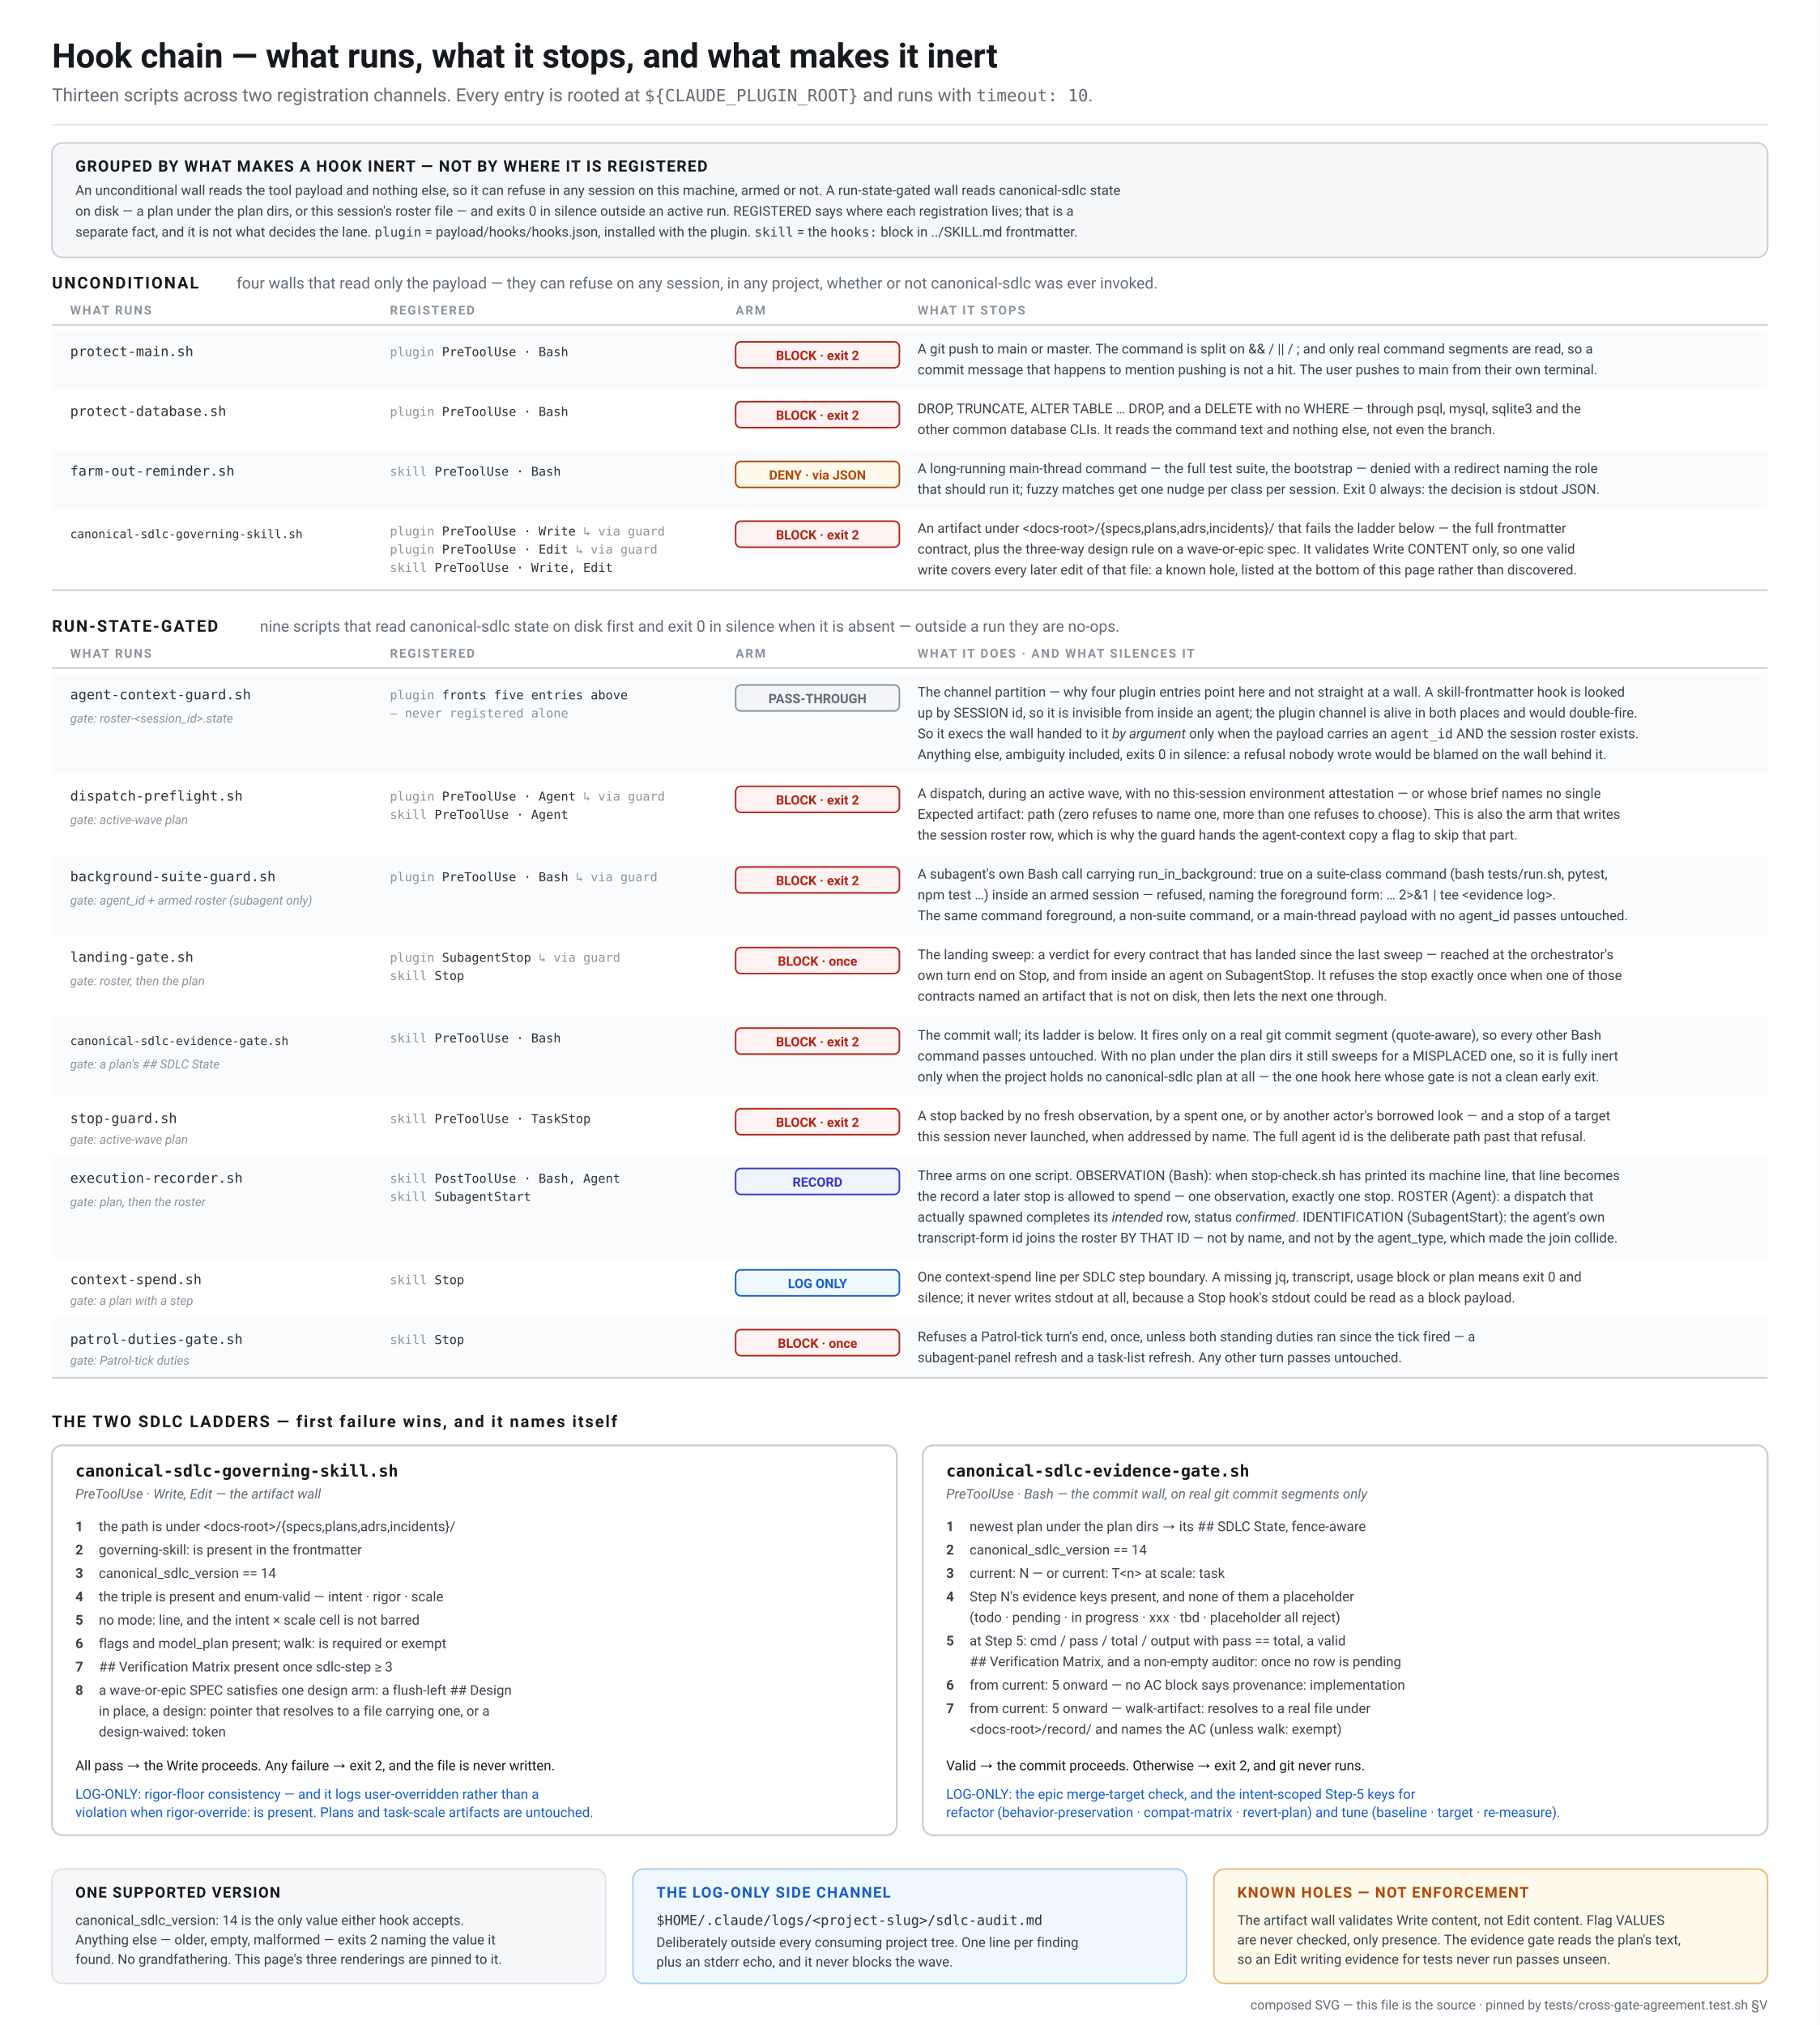
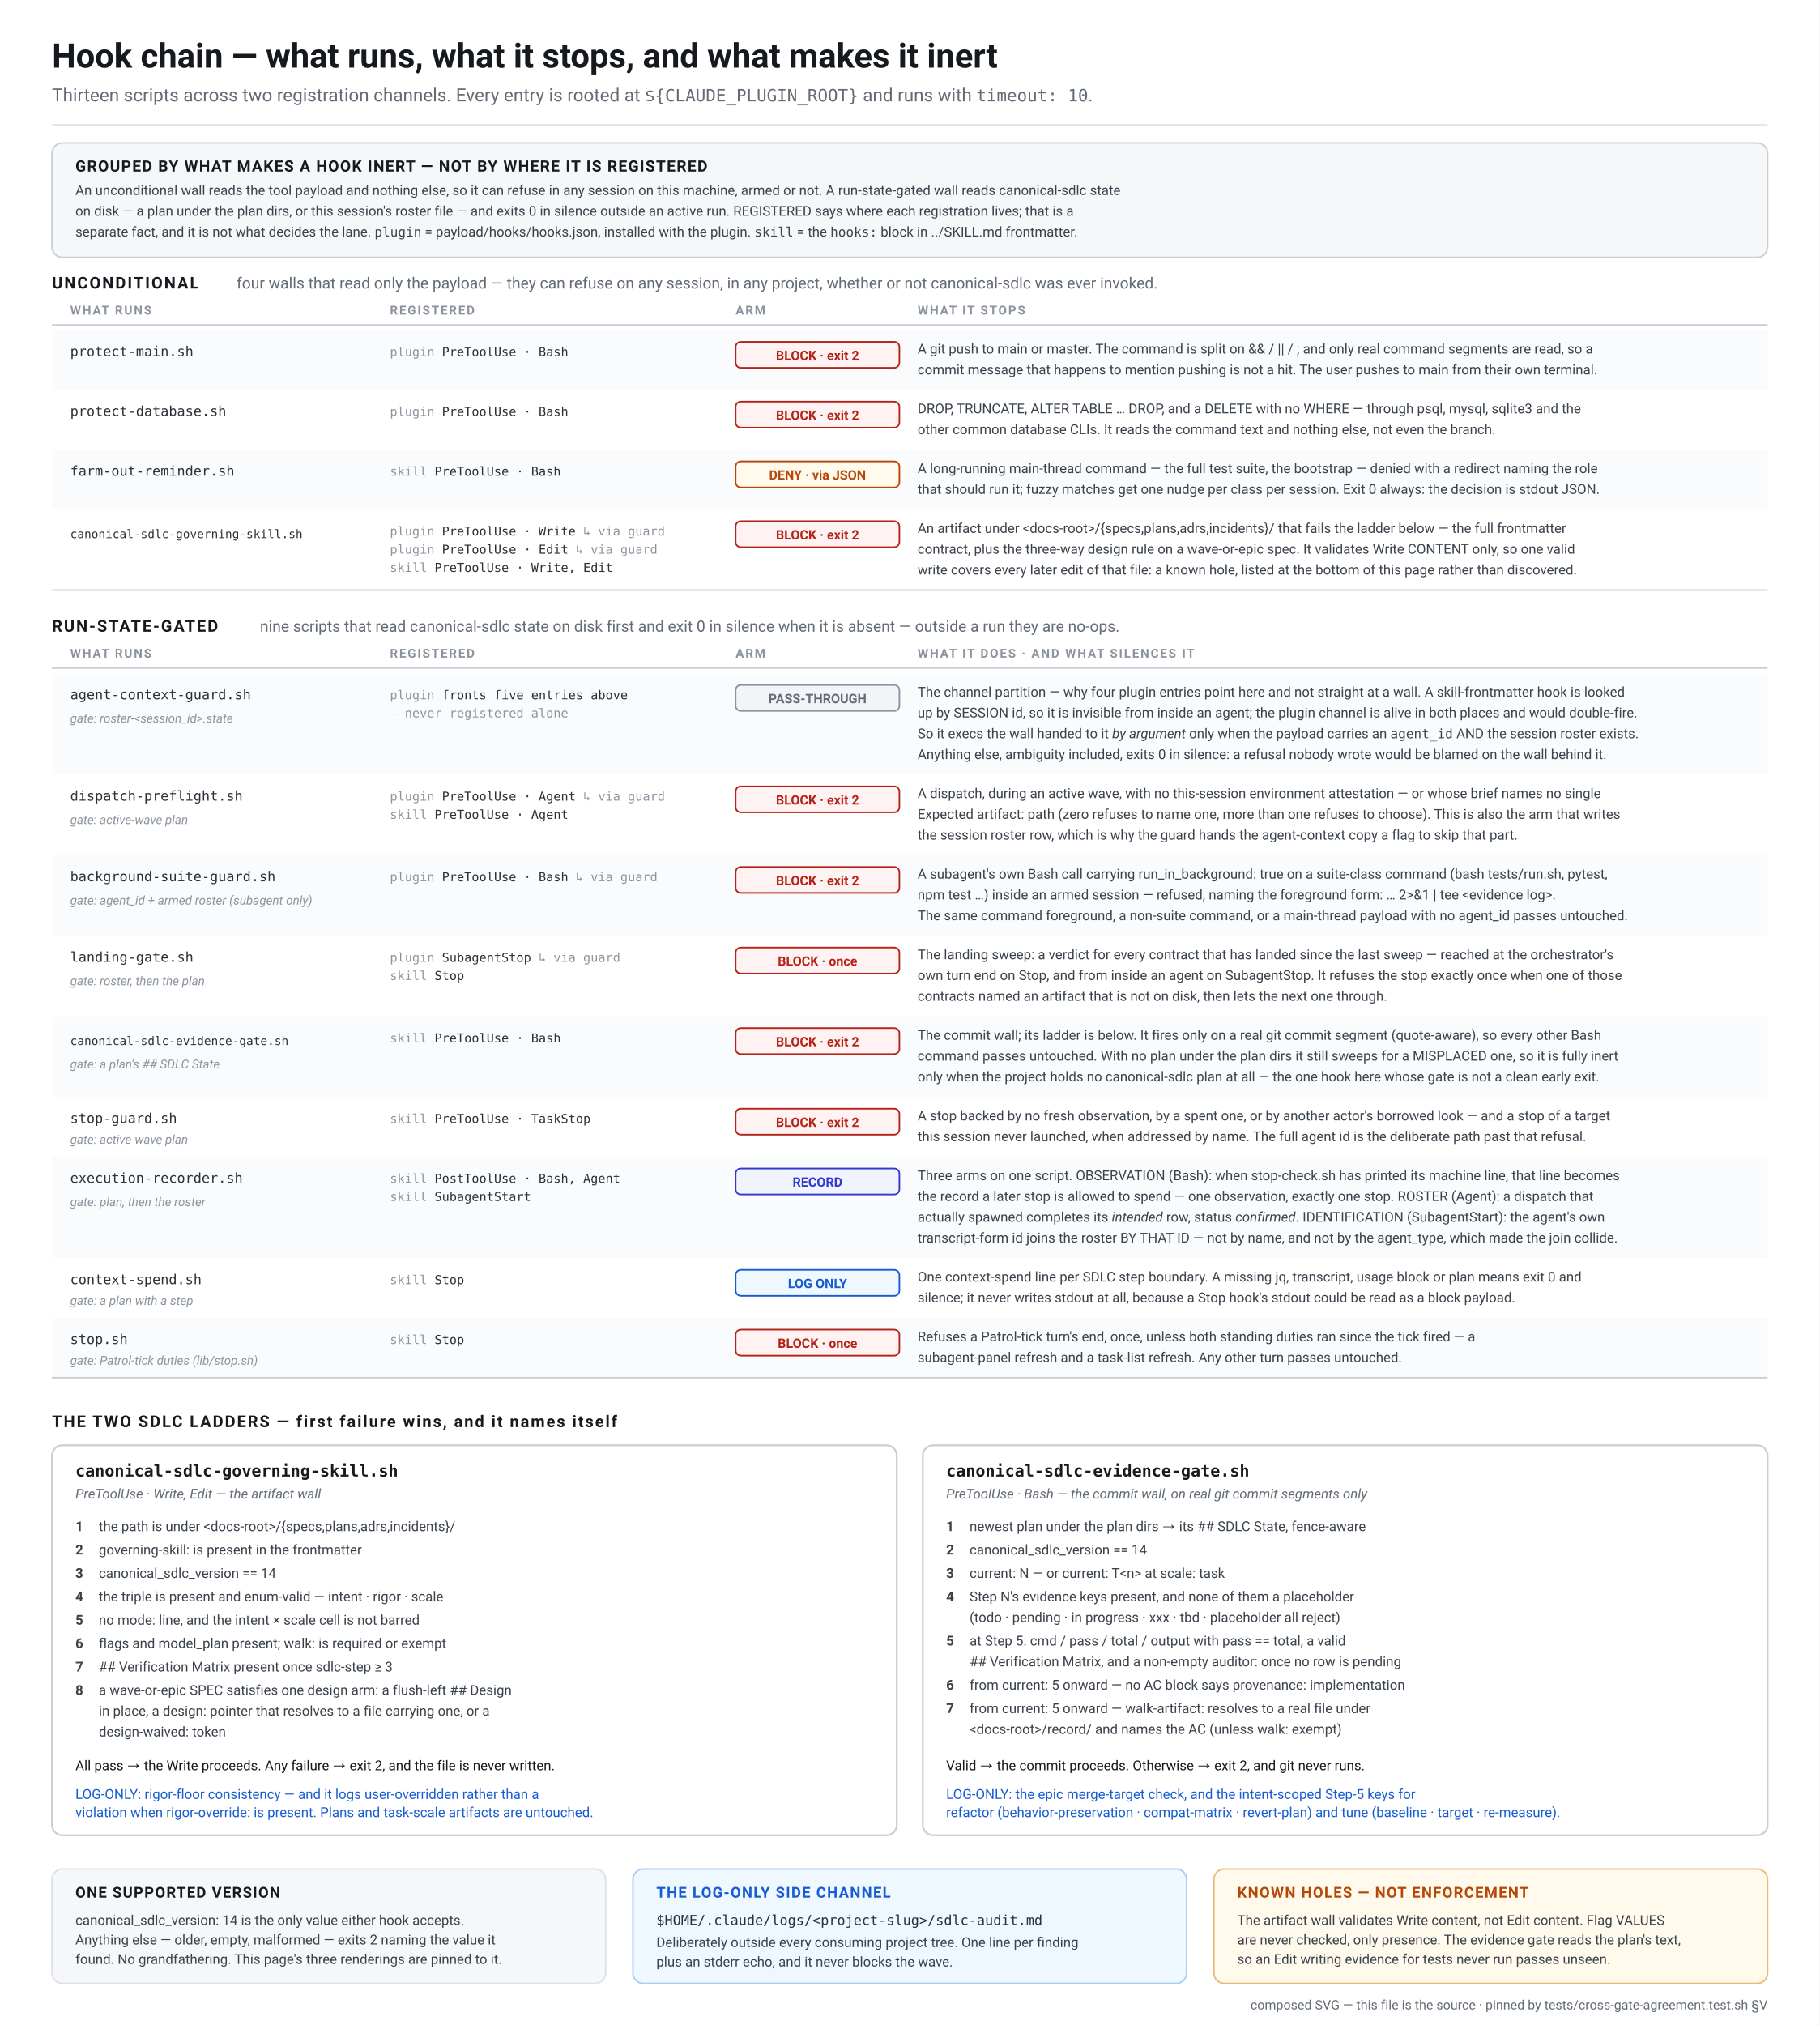
<svg xmlns="http://www.w3.org/2000/svg" width="1400" height="1558" viewBox="0 0 1400 1558" font-family="ui-sans-serif, -apple-system, BlinkMacSystemFont, 'Segoe UI', Roboto, Helvetica, Arial, sans-serif">
  <rect x="0" y="0" width="1400" height="1558" fill="#ffffff" />
  <text x="40" y="52" font-size="26" font-weight="700" fill="#16191d">Hook chain — what runs, what it stops, and what makes it inert</text>
  <text x="40" y="78" font-size="14" fill="#626b76">Thirteen scripts across two registration channels. Every entry is rooted at <tspan font-family="ui-monospace, SFMono-Regular, Menlo, Consolas, monospace" font-size="13">${CLAUDE_PLUGIN_ROOT}</tspan> and runs with <tspan font-family="ui-monospace, SFMono-Regular, Menlo, Consolas, monospace" font-size="13">timeout: 10</tspan>.</text>
  <line x1="40" y1="96" x2="1360" y2="96" stroke="#dde1e6" stroke-width="1" />
  <rect x="40" y="110" width="1320" height="88" rx="8" fill="#f6f7f9" stroke="#c9ced6" stroke-width="1.2" />
  <text x="58" y="132" font-size="12" font-weight="700" letter-spacing="0.8" fill="#16191d">GROUPED BY WHAT MAKES A HOOK INERT — NOT BY WHERE IT IS REGISTERED</text>
  <text x="58" y="150" font-size="10.5" fill="#3a424c">An unconditional wall reads the tool payload and nothing else, so it can refuse in any session on this machine, armed or not. A run-state-gated wall reads canonical-sdlc state</text>
  <text x="58" y="166" font-size="10.5" fill="#3a424c">on disk — a plan under the plan dirs, or this session's roster file — and exits 0 in silence outside an active run. REGISTERED says where each registration lives; that is a</text>
  <text x="58" y="182" font-size="10.5" fill="#3a424c">separate fact, and it is not what decides the lane. <tspan font-family="ui-monospace, SFMono-Regular, Menlo, Consolas, monospace" font-size="10">plugin</tspan> = payload/hooks/hooks.json, installed with the plugin. <tspan font-family="ui-monospace, SFMono-Regular, Menlo, Consolas, monospace" font-size="10">skill</tspan> = the <tspan font-family="ui-monospace, SFMono-Regular, Menlo, Consolas, monospace" font-size="10">hooks:</tspan> block in ../SKILL.md frontmatter.</text>
  <text x="40" y="222" font-size="12.5" font-weight="700" letter-spacing="1.2" fill="#16191d">UNCONDITIONAL</text>
  <text x="182" y="222" font-size="12" fill="#626b76">four walls that read only the payload — they can refuse on any session, in any project, whether or not canonical-sdlc was ever invoked.</text>
  <text x="54" y="242" font-size="9.5" font-weight="700" letter-spacing="1.1" fill="#8b949e">WHAT RUNS</text>
  <text x="300" y="242" font-size="9.5" font-weight="700" letter-spacing="1.1" fill="#8b949e">REGISTERED</text>
  <text x="566" y="242" font-size="9.5" font-weight="700" letter-spacing="1.1" fill="#8b949e">ARM</text>
  <text x="706" y="242" font-size="9.5" font-weight="700" letter-spacing="1.1" fill="#8b949e">WHAT IT STOPS</text>
  <line x1="40" y1="250" x2="1360" y2="250" stroke="#c9ced6" stroke-width="1.2" />
  <rect x="40" y="254" width="1320" height="46" fill="#fafbfc" />
  <text x="54" y="274" font-size="10.5" font-family="ui-monospace, SFMono-Regular, Menlo, Consolas, monospace" fill="#2b3138">protect-main.sh</text>
  <text class="hook-entry" data-event="PreToolUse" data-matcher="Bash" data-guard="" data-hook="protect-main.sh" x="300" y="274" font-size="9.5" font-family="ui-monospace, SFMono-Regular, Menlo, Consolas, monospace" fill="#2b3138">
    <tspan fill="#8b949e">plugin</tspan> PreToolUse · Bash</text>
  <rect x="566" y="263" width="126" height="20" rx="4" fill="#fef3f2" stroke="#b42318" stroke-width="1.2" />
  <text x="629" y="277" font-size="10" font-weight="600" fill="#b42318" text-anchor="middle">BLOCK · exit 2</text>
  <text x="706" y="272" font-size="10.5" fill="#3a424c">A git push to main or master. The command is split on &amp;&amp; / || / ; and only real command segments are read, so a</text>
  <text x="706" y="288" font-size="10.5" fill="#3a424c">commit message that happens to mention pushing is not a hit. The user pushes to main from their own terminal.</text>
  <rect x="40" y="300" width="1320" height="46" fill="#ffffff" />
  <text x="54" y="320" font-size="10.5" font-family="ui-monospace, SFMono-Regular, Menlo, Consolas, monospace" fill="#2b3138">protect-database.sh</text>
  <text class="hook-entry" data-event="PreToolUse" data-matcher="Bash" data-guard="" data-hook="protect-database.sh" x="300" y="320" font-size="9.5" font-family="ui-monospace, SFMono-Regular, Menlo, Consolas, monospace" fill="#2b3138">
    <tspan fill="#8b949e">plugin</tspan> PreToolUse · Bash</text>
  <rect x="566" y="309" width="126" height="20" rx="4" fill="#fef3f2" stroke="#b42318" stroke-width="1.2" />
  <text x="629" y="323" font-size="10" font-weight="600" fill="#b42318" text-anchor="middle">BLOCK · exit 2</text>
  <text x="706" y="318" font-size="10.5" fill="#3a424c">DROP, TRUNCATE, ALTER TABLE … DROP, and a DELETE with no WHERE — through psql, mysql, sqlite3 and the</text>
  <text x="706" y="334" font-size="10.5" fill="#3a424c">other common database CLIs. It reads the command text and nothing else, not even the branch.</text>
  <rect x="40" y="346" width="1320" height="46" fill="#fafbfc" />
  <text x="54" y="366" font-size="10.5" font-family="ui-monospace, SFMono-Regular, Menlo, Consolas, monospace" fill="#2b3138">farm-out-reminder.sh</text>
  <text class="armed-entry" data-hook="farm-out-reminder.sh" x="300" y="366" font-size="9.5" font-family="ui-monospace, SFMono-Regular, Menlo, Consolas, monospace" fill="#2b3138">
    <tspan fill="#8b949e">skill</tspan> PreToolUse · Bash</text>
  <rect x="566" y="355" width="126" height="20" rx="4" fill="#fffaeb" stroke="#b54708" stroke-width="1.2" />
  <text x="629" y="369" font-size="10" font-weight="600" fill="#b54708" text-anchor="middle">DENY · via JSON</text>
  <text x="706" y="364" font-size="10.5" fill="#3a424c">A long-running main-thread command — the full test suite, the bootstrap — denied with a redirect naming the role</text>
  <text x="706" y="380" font-size="10.5" fill="#3a424c">that should run it; fuzzy matches get one nudge per class per session. Exit 0 always: the decision is stdout JSON.</text>
  <rect x="40" y="392" width="1320" height="62" fill="#ffffff" />
  <text x="54" y="414" font-size="9" font-family="ui-monospace, SFMono-Regular, Menlo, Consolas, monospace" fill="#2b3138">canonical-sdlc-governing-skill.sh</text>
  <text class="hook-entry" data-event="PreToolUse" data-matcher="Write" data-guard="agent-context-guard.sh" data-hook="canonical-sdlc-governing-skill.sh" x="300" y="412" font-size="9.5" font-family="ui-monospace, SFMono-Regular, Menlo, Consolas, monospace" fill="#2b3138">
    <tspan fill="#8b949e">plugin</tspan> PreToolUse · Write <tspan fill="#8b949e">↳ via guard</tspan>
  </text>
  <text class="hook-entry" data-event="PreToolUse" data-matcher="Edit" data-guard="agent-context-guard.sh" data-hook="canonical-sdlc-governing-skill.sh" x="300" y="426" font-size="9.5" font-family="ui-monospace, SFMono-Regular, Menlo, Consolas, monospace" fill="#2b3138">
    <tspan fill="#8b949e">plugin</tspan> PreToolUse · Edit <tspan fill="#8b949e">↳ via guard</tspan>
  </text>
  <text class="armed-entry" data-hook="canonical-sdlc-governing-skill.sh" x="300" y="440" font-size="9.5" font-family="ui-monospace, SFMono-Regular, Menlo, Consolas, monospace" fill="#2b3138">
    <tspan fill="#8b949e">skill</tspan> PreToolUse · Write, Edit</text>
  <rect x="566" y="401" width="126" height="20" rx="4" fill="#fef3f2" stroke="#b42318" stroke-width="1.2" />
  <text x="629" y="415" font-size="10" font-weight="600" fill="#b42318" text-anchor="middle">BLOCK · exit 2</text>
  <text x="706" y="410" font-size="10.5" fill="#3a424c">An artifact under &lt;docs-root&gt;/{specs,plans,adrs,incidents}/ that fails the ladder below — the full frontmatter</text>
  <text x="706" y="426" font-size="10.5" fill="#3a424c">contract, plus the three-way design rule on a wave-or-epic spec. It validates Write CONTENT only, so one valid</text>
  <text x="706" y="442" font-size="10.5" fill="#3a424c">write covers every later edit of that file: a known hole, listed at the bottom of this page rather than discovered.</text>
  <line x1="40" y1="454" x2="1360" y2="454" stroke="#c9ced6" stroke-width="1.2" />
  <text x="40" y="486" font-size="12.5" font-weight="700" letter-spacing="1.2" fill="#16191d">RUN-STATE-GATED</text>
  <text x="200" y="486" font-size="12" fill="#626b76">nine scripts that read canonical-sdlc state on disk first and exit 0 in silence when it is absent — outside a run they are no-ops.</text>
  <text x="54" y="506" font-size="9.5" font-weight="700" letter-spacing="1.1" fill="#8b949e">WHAT RUNS</text>
  <text x="300" y="506" font-size="9.5" font-weight="700" letter-spacing="1.1" fill="#8b949e">REGISTERED</text>
  <text x="566" y="506" font-size="9.5" font-weight="700" letter-spacing="1.1" fill="#8b949e">ARM</text>
  <text x="706" y="506" font-size="9.5" font-weight="700" letter-spacing="1.1" fill="#8b949e">WHAT IT DOES · AND WHAT SILENCES IT</text>
  <line x1="40" y1="514" x2="1360" y2="514" stroke="#c9ced6" stroke-width="1.2" />
  <rect x="40" y="518" width="1320" height="78" fill="#fafbfc" />
  <text x="54" y="538" font-size="10.5" font-family="ui-monospace, SFMono-Regular, Menlo, Consolas, monospace" fill="#2b3138">agent-context-guard.sh</text>
  <text x="54" y="556" font-size="9.5" font-style="italic" fill="#8b949e">gate: roster-&lt;session_id&gt;.state</text>
  <text x="300" y="538" font-size="9.5" font-family="ui-monospace, SFMono-Regular, Menlo, Consolas, monospace" fill="#2b3138">
    <tspan fill="#8b949e">plugin</tspan> fronts five entries above</text>
  <text x="300" y="552" font-size="9.5" font-family="ui-monospace, SFMono-Regular, Menlo, Consolas, monospace" fill="#8b949e">— never registered alone</text>
  <rect x="566" y="527" width="126" height="20" rx="4" fill="#f2f4f7" stroke="#8b949e" stroke-width="1.2" />
  <text x="629" y="541" font-size="10" font-weight="600" fill="#626b76" text-anchor="middle">PASS-THROUGH</text>
  <text x="706" y="536" font-size="10.5" fill="#3a424c">The channel partition — why four plugin entries point here and not straight at a wall. A skill-frontmatter hook is looked</text>
  <text x="706" y="552" font-size="10.5" fill="#3a424c">up by SESSION id, so it is invisible from inside an agent; the plugin channel is alive in both places and would double-fire.</text>
  <text x="706" y="568" font-size="10.5" fill="#3a424c">So it execs the wall handed to it <tspan font-style="italic">by argument</tspan> only when the payload carries an <tspan font-family="ui-monospace, SFMono-Regular, Menlo, Consolas, monospace" font-size="10">agent_id</tspan> AND the session roster exists.</text>
  <text x="706" y="584" font-size="10.5" fill="#3a424c">Anything else, ambiguity included, exits 0 in silence: a refusal nobody wrote would be blamed on the wall behind it.</text>
  <rect x="40" y="596" width="1320" height="62" fill="#ffffff" />
  <text x="54" y="616" font-size="10.5" font-family="ui-monospace, SFMono-Regular, Menlo, Consolas, monospace" fill="#2b3138">dispatch-preflight.sh</text>
  <text x="54" y="634" font-size="9.5" font-style="italic" fill="#8b949e">gate: active-wave plan</text>
  <text class="hook-entry" data-event="PreToolUse" data-matcher="Agent" data-guard="agent-context-guard.sh" data-hook="dispatch-preflight.sh" x="300" y="616" font-size="9.5" font-family="ui-monospace, SFMono-Regular, Menlo, Consolas, monospace" fill="#2b3138">
    <tspan fill="#8b949e">plugin</tspan> PreToolUse · Agent <tspan fill="#8b949e">↳ via guard</tspan>
  </text>
  <text class="armed-entry" data-hook="dispatch-preflight.sh" x="300" y="630" font-size="9.5" font-family="ui-monospace, SFMono-Regular, Menlo, Consolas, monospace" fill="#2b3138">
    <tspan fill="#8b949e">skill</tspan> PreToolUse · Agent</text>
  <rect x="566" y="605" width="126" height="20" rx="4" fill="#fef3f2" stroke="#b42318" stroke-width="1.2" />
  <text x="629" y="619" font-size="10" font-weight="600" fill="#b42318" text-anchor="middle">BLOCK · exit 2</text>
  <text x="706" y="614" font-size="10.5" fill="#3a424c">A dispatch, during an active wave, with no this-session environment attestation — or whose brief names no single</text>
  <text x="706" y="630" font-size="10.5" fill="#3a424c">Expected artifact: path (zero refuses to name one, more than one refuses to choose). This is also the arm that writes</text>
  <text x="706" y="646" font-size="10.5" fill="#3a424c">the session roster row, which is why the guard hands the agent-context copy a flag to skip that part.</text>
  <rect x="40" y="658" width="1320" height="62" fill="#fafbfc" />
  <text x="54" y="678" font-size="10.5" font-family="ui-monospace, SFMono-Regular, Menlo, Consolas, monospace" fill="#2b3138">background-suite-guard.sh</text>
  <text x="54" y="696" font-size="9.5" font-style="italic" fill="#8b949e">gate: agent_id + armed roster (subagent only)</text>
  <text class="hook-entry" data-event="PreToolUse" data-matcher="Bash" data-guard="agent-context-guard.sh" data-hook="background-suite-guard.sh" x="300" y="678" font-size="9.5" font-family="ui-monospace, SFMono-Regular, Menlo, Consolas, monospace" fill="#2b3138">
    <tspan fill="#8b949e">plugin</tspan> PreToolUse · Bash <tspan fill="#8b949e">↳ via guard</tspan>
  </text>
  <rect x="566" y="667" width="126" height="20" rx="4" fill="#fef3f2" stroke="#b42318" stroke-width="1.2" />
  <text x="629" y="681" font-size="10" font-weight="600" fill="#b42318" text-anchor="middle">BLOCK · exit 2</text>
  <text x="706" y="676" font-size="10.5" fill="#3a424c">A subagent's own Bash call carrying run_in_background: true on a suite-class command (bash tests/run.sh, pytest,</text>
  <text x="706" y="692" font-size="10.5" fill="#3a424c">npm test …) inside an armed session — refused, naming the foreground form: … 2&gt;&amp;1 | tee &lt;evidence log&gt;.</text>
  <text x="706" y="708" font-size="10.5" fill="#3a424c">The same command foreground, a non-suite command, or a main-thread payload with no agent_id passes untouched.</text>
  <rect x="40" y="720" width="1320" height="62" fill="#ffffff" />
  <text x="54" y="740" font-size="10.5" font-family="ui-monospace, SFMono-Regular, Menlo, Consolas, monospace" fill="#2b3138">landing-gate.sh</text>
  <text x="54" y="758" font-size="9.5" font-style="italic" fill="#8b949e">gate: roster, then the plan</text>
  <text class="hook-entry" data-event="SubagentStop" data-matcher="" data-guard="agent-context-guard.sh" data-hook="landing-gate.sh" x="300" y="740" font-size="9.5" font-family="ui-monospace, SFMono-Regular, Menlo, Consolas, monospace" fill="#2b3138">
    <tspan fill="#8b949e">plugin</tspan> SubagentStop <tspan fill="#8b949e">↳ via guard</tspan>
  </text>
  <text class="armed-entry" data-hook="landing-gate.sh" x="300" y="754" font-size="9.5" font-family="ui-monospace, SFMono-Regular, Menlo, Consolas, monospace" fill="#2b3138">
    <tspan fill="#8b949e">skill</tspan> Stop</text>
  <rect x="566" y="729" width="126" height="20" rx="4" fill="#fef3f2" stroke="#b42318" stroke-width="1.2" />
  <text x="629" y="743" font-size="10" font-weight="600" fill="#b42318" text-anchor="middle">BLOCK · once</text>
  <text x="706" y="738" font-size="10.5" fill="#3a424c">The landing sweep: a verdict for every contract that has landed since the last sweep — reached at the orchestrator's</text>
  <text x="706" y="754" font-size="10.5" fill="#3a424c">own turn end on Stop, and from inside an agent on SubagentStop. It refuses the stop exactly once when one of those</text>
  <text x="706" y="770" font-size="10.5" fill="#3a424c">contracts named an artifact that is not on disk, then lets the next one through.</text>
  <rect x="40" y="782" width="1320" height="62" fill="#fafbfc" />
  <text x="54" y="804" font-size="9" font-family="ui-monospace, SFMono-Regular, Menlo, Consolas, monospace" fill="#2b3138">canonical-sdlc-evidence-gate.sh</text>
  <text x="54" y="822" font-size="9.5" font-style="italic" fill="#8b949e">gate: a plan's ## SDLC State</text>
  <text class="armed-entry" data-hook="canonical-sdlc-evidence-gate.sh" x="300" y="802" font-size="9.5" font-family="ui-monospace, SFMono-Regular, Menlo, Consolas, monospace" fill="#2b3138">
    <tspan fill="#8b949e">skill</tspan> PreToolUse · Bash</text>
  <rect x="566" y="791" width="126" height="20" rx="4" fill="#fef3f2" stroke="#b42318" stroke-width="1.2" />
  <text x="629" y="805" font-size="10" font-weight="600" fill="#b42318" text-anchor="middle">BLOCK · exit 2</text>
  <text x="706" y="800" font-size="10.5" fill="#3a424c">The commit wall; its ladder is below. It fires only on a real git commit segment (quote-aware), so every other Bash</text>
  <text x="706" y="816" font-size="10.5" fill="#3a424c">command passes untouched. With no plan under the plan dirs it still sweeps for a MISPLACED one, so it is fully inert</text>
  <text x="706" y="832" font-size="10.5" fill="#3a424c">only when the project holds no canonical-sdlc plan at all — the one hook here whose gate is not a clean early exit.</text>
  <rect x="40" y="844" width="1320" height="46" fill="#ffffff" />
  <text x="54" y="864" font-size="10.5" font-family="ui-monospace, SFMono-Regular, Menlo, Consolas, monospace" fill="#2b3138">stop-guard.sh</text>
  <text x="54" y="880" font-size="9.5" font-style="italic" fill="#8b949e">gate: active-wave plan</text>
  <text class="armed-entry" data-hook="stop-guard.sh" x="300" y="864" font-size="9.5" font-family="ui-monospace, SFMono-Regular, Menlo, Consolas, monospace" fill="#2b3138">
    <tspan fill="#8b949e">skill</tspan> PreToolUse · TaskStop</text>
  <rect x="566" y="853" width="126" height="20" rx="4" fill="#fef3f2" stroke="#b42318" stroke-width="1.2" />
  <text x="629" y="867" font-size="10" font-weight="600" fill="#b42318" text-anchor="middle">BLOCK · exit 2</text>
  <text x="706" y="862" font-size="10.5" fill="#3a424c">A stop backed by no fresh observation, by a spent one, or by another actor's borrowed look — and a stop of a target</text>
  <text x="706" y="878" font-size="10.5" fill="#3a424c">this session never launched, when addressed by name. The full agent id is the deliberate path past that refusal.</text>
  <rect x="40" y="890" width="1320" height="78" fill="#fafbfc" />
  <text x="54" y="910" font-size="10.5" font-family="ui-monospace, SFMono-Regular, Menlo, Consolas, monospace" fill="#2b3138">execution-recorder.sh</text>
  <text x="54" y="928" font-size="9.5" font-style="italic" fill="#8b949e">gate: plan, then the roster</text>
  <text class="armed-entry" data-hook="execution-recorder.sh" x="300" y="910" font-size="9.5" font-family="ui-monospace, SFMono-Regular, Menlo, Consolas, monospace" fill="#2b3138">
    <tspan fill="#8b949e">skill</tspan> PostToolUse · Bash, Agent</text>
  <text x="300" y="924" font-size="9.5" font-family="ui-monospace, SFMono-Regular, Menlo, Consolas, monospace" fill="#2b3138">
    <tspan fill="#8b949e">skill</tspan> SubagentStart</text>
  <rect x="566" y="899" width="126" height="20" rx="4" fill="#f0f4ff" stroke="#3538cd" stroke-width="1.2" />
  <text x="629" y="913" font-size="10" font-weight="600" fill="#3538cd" text-anchor="middle">RECORD</text>
  <text x="706" y="908" font-size="10.5" fill="#3a424c">Three arms on one script. OBSERVATION (Bash): when stop-check.sh has printed its machine line, that line becomes</text>
  <text x="706" y="924" font-size="10.5" fill="#3a424c">the record a later stop is allowed to spend — one observation, exactly one stop. ROSTER (Agent): a dispatch that</text>
  <text x="706" y="940" font-size="10.5" fill="#3a424c">actually spawned completes its <tspan font-style="italic">intended</tspan> row, status <tspan font-style="italic">confirmed</tspan>. IDENTIFICATION (SubagentStart): the agent's own</text>
  <text x="706" y="956" font-size="10.5" fill="#3a424c">transcript-form id joins the roster BY THAT ID — not by name, and not by the agent_type, which made the join collide.</text>
  <rect x="40" y="968" width="1320" height="46" fill="#ffffff" />
  <text x="54" y="988" font-size="10.5" font-family="ui-monospace, SFMono-Regular, Menlo, Consolas, monospace" fill="#2b3138">context-spend.sh</text>
  <text x="54" y="1004" font-size="9.5" font-style="italic" fill="#8b949e">gate: a plan with a step</text>
  <text class="armed-entry" data-hook="context-spend.sh" x="300" y="988" font-size="9.5" font-family="ui-monospace, SFMono-Regular, Menlo, Consolas, monospace" fill="#2b3138">
    <tspan fill="#8b949e">skill</tspan> Stop</text>
  <rect x="566" y="977" width="126" height="20" rx="4" fill="#eff8ff" stroke="#175cd3" stroke-width="1.2" />
  <text x="629" y="991" font-size="10" font-weight="600" fill="#175cd3" text-anchor="middle">LOG ONLY</text>
  <text x="706" y="986" font-size="10.5" fill="#3a424c">One context-spend line per SDLC step boundary. A missing jq, transcript, usage block or plan means exit 0 and</text>
  <text x="706" y="1002" font-size="10.5" fill="#3a424c">silence; it never writes stdout at all, because a Stop hook's stdout could be read as a block payload.</text>
  <rect x="40" y="1014" width="1320" height="46" fill="#fafbfc" />
-   <text x="54" y="1034" font-size="10.5" font-family="ui-monospace, SFMono-Regular, Menlo, Consolas, monospace" fill="#2b3138">patrol-duties-gate.sh</text>
-   <text x="54" y="1050" font-size="9.5" font-style="italic" fill="#8b949e">gate: Patrol-tick duties</text>
-   <text class="armed-entry" data-hook="patrol-duties-gate.sh" x="300" y="1034" font-size="9.5" font-family="ui-monospace, SFMono-Regular, Menlo, Consolas, monospace" fill="#2b3138">
+   <text x="54" y="1034" font-size="10.5" font-family="ui-monospace, SFMono-Regular, Menlo, Consolas, monospace" fill="#2b3138">stop.sh</text>
+   <text x="54" y="1050" font-size="9.5" font-style="italic" fill="#8b949e">gate: Patrol-tick duties (lib/stop.sh)</text>
+   <text class="armed-entry" data-hook="stop.sh" x="300" y="1034" font-size="9.5" font-family="ui-monospace, SFMono-Regular, Menlo, Consolas, monospace" fill="#2b3138">
    <tspan fill="#8b949e">skill</tspan> Stop</text>
  <rect x="566" y="1023" width="126" height="20" rx="4" fill="#fef3f2" stroke="#b42318" stroke-width="1.2" />
  <text x="629" y="1037" font-size="10" font-weight="600" fill="#b42318" text-anchor="middle">BLOCK · once</text>
  <text x="706" y="1032" font-size="10.5" fill="#3a424c">Refuses a Patrol-tick turn's end, once, unless both standing duties ran since the tick fired — a</text>
  <text x="706" y="1048" font-size="10.5" fill="#3a424c">subagent-panel refresh and a task-list refresh. Any other turn passes untouched.</text>
  <line x1="40" y1="1060" x2="1360" y2="1060" stroke="#c9ced6" stroke-width="1.2" />
  <text x="40" y="1098" font-size="12.5" font-weight="700" letter-spacing="1.2" fill="#16191d">THE TWO SDLC LADDERS — first failure wins, and it names itself</text>
  <rect x="40" y="1112" width="650" height="300" rx="8" fill="#ffffff" stroke="#c9ced6" stroke-width="1.4" />
  <text x="58" y="1136" font-size="12.5" font-weight="700" font-family="ui-monospace, SFMono-Regular, Menlo, Consolas, monospace" fill="#16191d">canonical-sdlc-governing-skill.sh</text>
  <text x="58" y="1153" font-size="10.5" font-style="italic" fill="#626b76">PreToolUse · Write, Edit — the artifact wall</text>
  <text x="58" y="1178" font-size="10.5" font-weight="700" fill="#3a424c">1</text>
  <text x="76" y="1178" font-size="10.5" fill="#3a424c">the path is under &lt;docs-root&gt;/{specs,plans,adrs,incidents}/</text>
  <text x="58" y="1196" font-size="10.5" font-weight="700" fill="#3a424c">2</text>
  <text x="76" y="1196" font-size="10.5" fill="#3a424c">governing-skill: is present in the frontmatter</text>
  <text x="58" y="1214" font-size="10.5" font-weight="700" fill="#3a424c">3</text>
  <text class="version-pin" data-pin="hook-chain-governing-ladder" x="76" y="1214" font-size="10.5" fill="#3a424c">canonical_sdlc_version == 14</text>
  <text x="58" y="1232" font-size="10.5" font-weight="700" fill="#3a424c">4</text>
  <text x="76" y="1232" font-size="10.5" fill="#3a424c">the triple is present and enum-valid — intent · rigor · scale</text>
  <text x="58" y="1250" font-size="10.5" font-weight="700" fill="#3a424c">5</text>
  <text x="76" y="1250" font-size="10.5" fill="#3a424c">no mode: line, and the intent × scale cell is not barred</text>
  <text x="58" y="1268" font-size="10.5" font-weight="700" fill="#3a424c">6</text>
  <text x="76" y="1268" font-size="10.5" fill="#3a424c">flags and model_plan present; walk: is required or exempt</text>
  <text x="58" y="1286" font-size="10.5" font-weight="700" fill="#3a424c">7</text>
  <text x="76" y="1286" font-size="10.5" fill="#3a424c">## Verification Matrix present once sdlc-step ≥ 3</text>
  <text x="58" y="1304" font-size="10.5" font-weight="700" fill="#3a424c">8</text>
  <text x="76" y="1304" font-size="10.5" fill="#3a424c">a wave-or-epic SPEC satisfies one design arm: a flush-left ## Design</text>
  <text x="76" y="1320" font-size="10.5" fill="#3a424c">in place, a design: pointer that resolves to a file carrying one, or a</text>
  <text x="76" y="1336" font-size="10.5" fill="#3a424c">design-waived: token</text>
  <text x="58" y="1362" font-size="10.5" fill="#16191d">All pass → the Write proceeds. Any failure → exit 2, and the file is never written.</text>
  <text x="58" y="1384" font-size="10.5" fill="#175cd3">LOG-ONLY: rigor-floor consistency — and it logs user-overridden rather than a</text>
  <text x="58" y="1398" font-size="10.5" fill="#175cd3">violation when rigor-override: is present. Plans and task-scale artifacts are untouched.</text>
  <rect x="710" y="1112" width="650" height="300" rx="8" fill="#ffffff" stroke="#c9ced6" stroke-width="1.4" />
  <text x="728" y="1136" font-size="12.5" font-weight="700" font-family="ui-monospace, SFMono-Regular, Menlo, Consolas, monospace" fill="#16191d">canonical-sdlc-evidence-gate.sh</text>
  <text x="728" y="1153" font-size="10.5" font-style="italic" fill="#626b76">PreToolUse · Bash — the commit wall, on real git commit segments only</text>
  <text x="728" y="1178" font-size="10.5" font-weight="700" fill="#3a424c">1</text>
  <text x="746" y="1178" font-size="10.5" fill="#3a424c">newest plan under the plan dirs → its ## SDLC State, fence-aware</text>
  <text x="728" y="1196" font-size="10.5" font-weight="700" fill="#3a424c">2</text>
  <text class="version-pin" data-pin="hook-chain-evidence-ladder" x="746" y="1196" font-size="10.5" fill="#3a424c">canonical_sdlc_version == 14</text>
  <text x="728" y="1214" font-size="10.5" font-weight="700" fill="#3a424c">3</text>
  <text x="746" y="1214" font-size="10.5" fill="#3a424c">current: N — or current: T&lt;n&gt; at scale: task</text>
  <text x="728" y="1232" font-size="10.5" font-weight="700" fill="#3a424c">4</text>
  <text x="746" y="1232" font-size="10.5" fill="#3a424c">Step N's evidence keys present, and none of them a placeholder</text>
  <text x="746" y="1248" font-size="10.5" fill="#3a424c">(todo · pending · in progress · xxx · tbd · placeholder all reject)</text>
  <text x="728" y="1266" font-size="10.5" font-weight="700" fill="#3a424c">5</text>
  <text x="746" y="1266" font-size="10.5" fill="#3a424c">at Step 5: cmd / pass / total / output with pass == total, a valid</text>
  <text x="746" y="1282" font-size="10.5" fill="#3a424c">## Verification Matrix, and a non-empty auditor: once no row is pending</text>
  <text x="728" y="1300" font-size="10.5" font-weight="700" fill="#3a424c">6</text>
  <text x="746" y="1300" font-size="10.5" fill="#3a424c">from current: 5 onward — no AC block says provenance: implementation</text>
  <text x="728" y="1318" font-size="10.5" font-weight="700" fill="#3a424c">7</text>
  <text x="746" y="1318" font-size="10.5" fill="#3a424c">from current: 5 onward — walk-artifact: resolves to a real file under</text>
  <text x="746" y="1334" font-size="10.5" fill="#3a424c">&lt;docs-root&gt;/record/ and names the AC (unless walk: exempt)</text>
  <text x="728" y="1362" font-size="10.5" fill="#16191d">Valid → the commit proceeds. Otherwise → exit 2, and git never runs.</text>
  <text x="728" y="1384" font-size="10.5" fill="#175cd3">LOG-ONLY: the epic merge-target check, and the intent-scoped Step-5 keys for</text>
  <text x="728" y="1398" font-size="10.5" fill="#175cd3">refactor (behavior-preservation · compat-matrix · revert-plan) and tune (baseline · target · re-measure).</text>
  <rect x="40" y="1438" width="426" height="88" rx="8" fill="#f6f7f9" stroke="#dde1e6" stroke-width="1.2" />
  <text x="58" y="1460" font-size="11.5" font-weight="700" letter-spacing="0.8" fill="#16191d">ONE SUPPORTED VERSION</text>
  <text class="version-pin" data-pin="hook-chain-version-callout" x="58" y="1481" font-size="10.5" fill="#3a424c">canonical_sdlc_version: 14 is the only value either hook accepts.</text>
  <text x="58" y="1496" font-size="10.5" fill="#3a424c">Anything else — older, empty, malformed — exits 2 naming the value it</text>
  <text x="58" y="1511" font-size="10.5" fill="#3a424c">found. No grandfathering. This page's three renderings are pinned to it.</text>
  <rect x="487" y="1438" width="426" height="88" rx="8" fill="#eff8ff" stroke="#a8cdf5" stroke-width="1.2" />
  <text x="505" y="1460" font-size="11.5" font-weight="700" letter-spacing="0.8" fill="#175cd3">THE LOG-ONLY SIDE CHANNEL</text>
  <text x="505" y="1481" font-size="10.5" font-family="ui-monospace, SFMono-Regular, Menlo, Consolas, monospace" fill="#2b3138">$HOME/.claude/logs/&lt;project-slug&gt;/sdlc-audit.md</text>
  <text x="505" y="1498" font-size="10.5" fill="#3a424c">Deliberately outside every consuming project tree. One line per finding</text>
  <text x="505" y="1513" font-size="10.5" fill="#3a424c">plus an stderr echo, and it never blocks the wave.</text>
  <rect x="934" y="1438" width="426" height="88" rx="8" fill="#fffaeb" stroke="#eaba7a" stroke-width="1.2" />
  <text x="952" y="1460" font-size="11.5" font-weight="700" letter-spacing="0.8" fill="#b54708">KNOWN HOLES — NOT ENFORCEMENT</text>
  <text x="952" y="1481" font-size="10.5" fill="#3a424c">The artifact wall validates Write content, not Edit content. Flag VALUES</text>
  <text x="952" y="1496" font-size="10.5" fill="#3a424c">are never checked, only presence. The evidence gate reads the plan's text,</text>
  <text x="952" y="1511" font-size="10.5" fill="#3a424c">so an Edit writing evidence for tests never run passes unseen.</text>
  <text x="1360" y="1546" font-size="10" text-anchor="end" fill="#626b76">composed SVG — this file is the source · pinned by tests/cross-gate-agreement.test.sh §V</text>
</svg>
